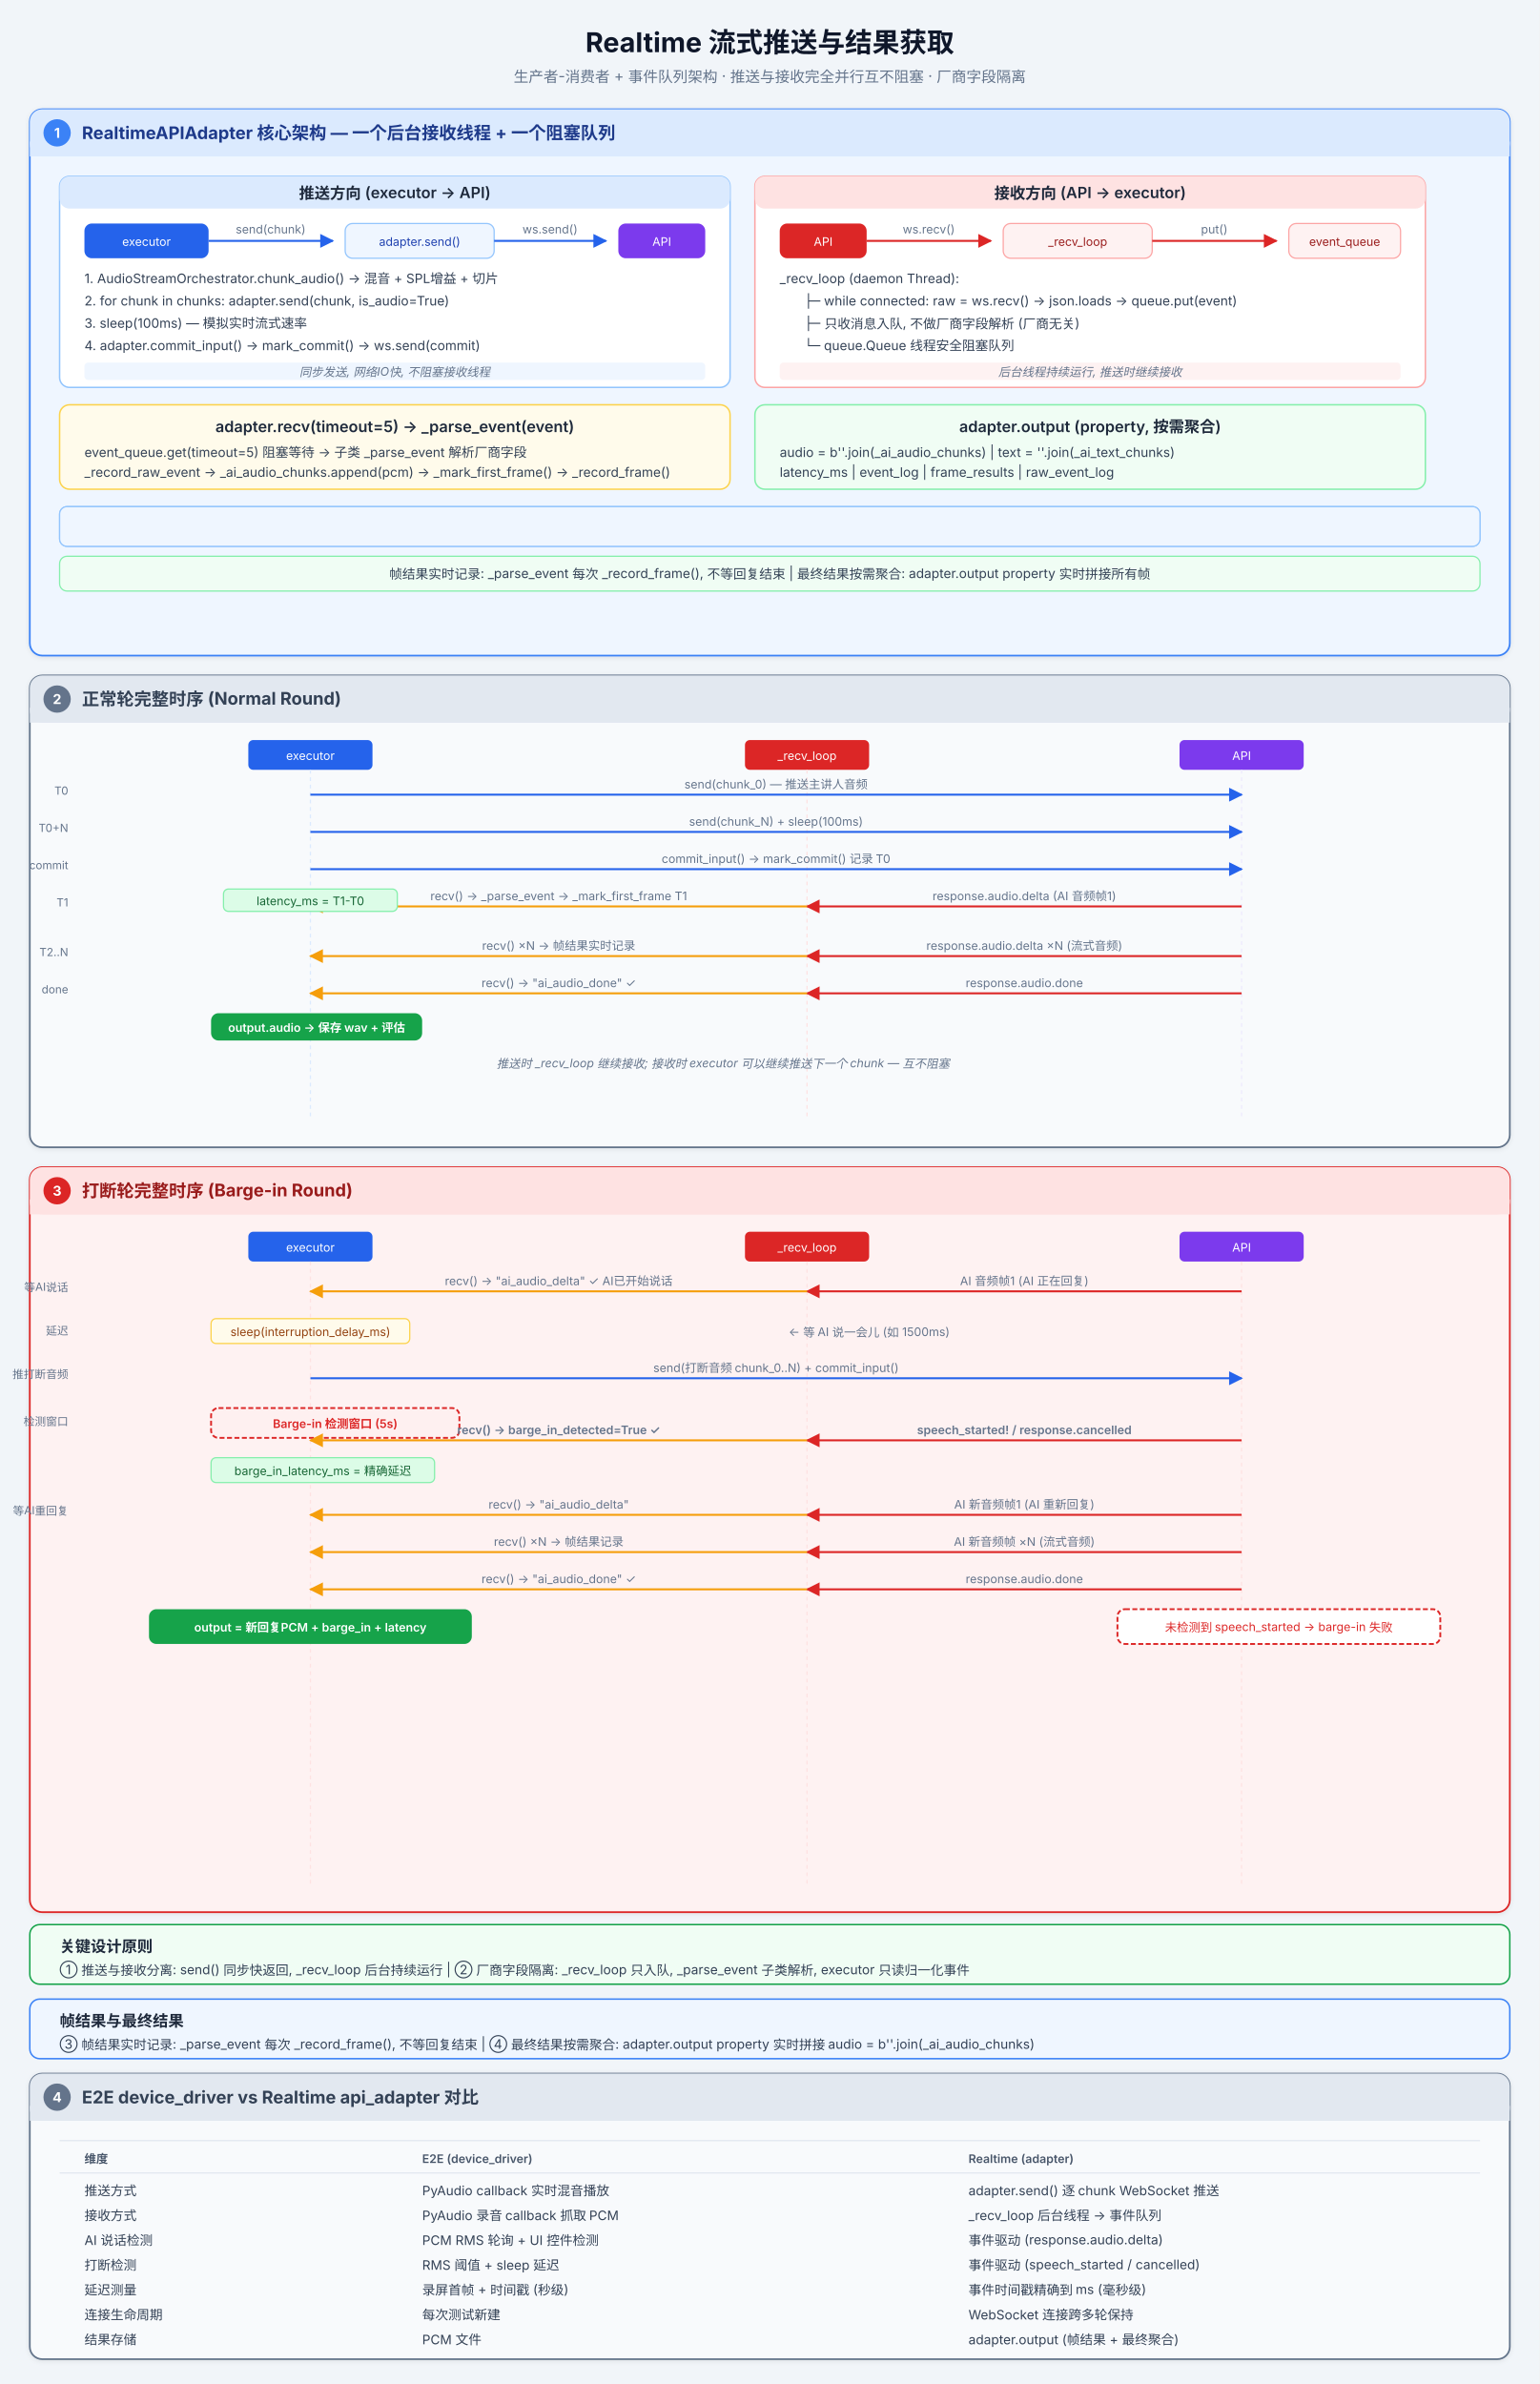
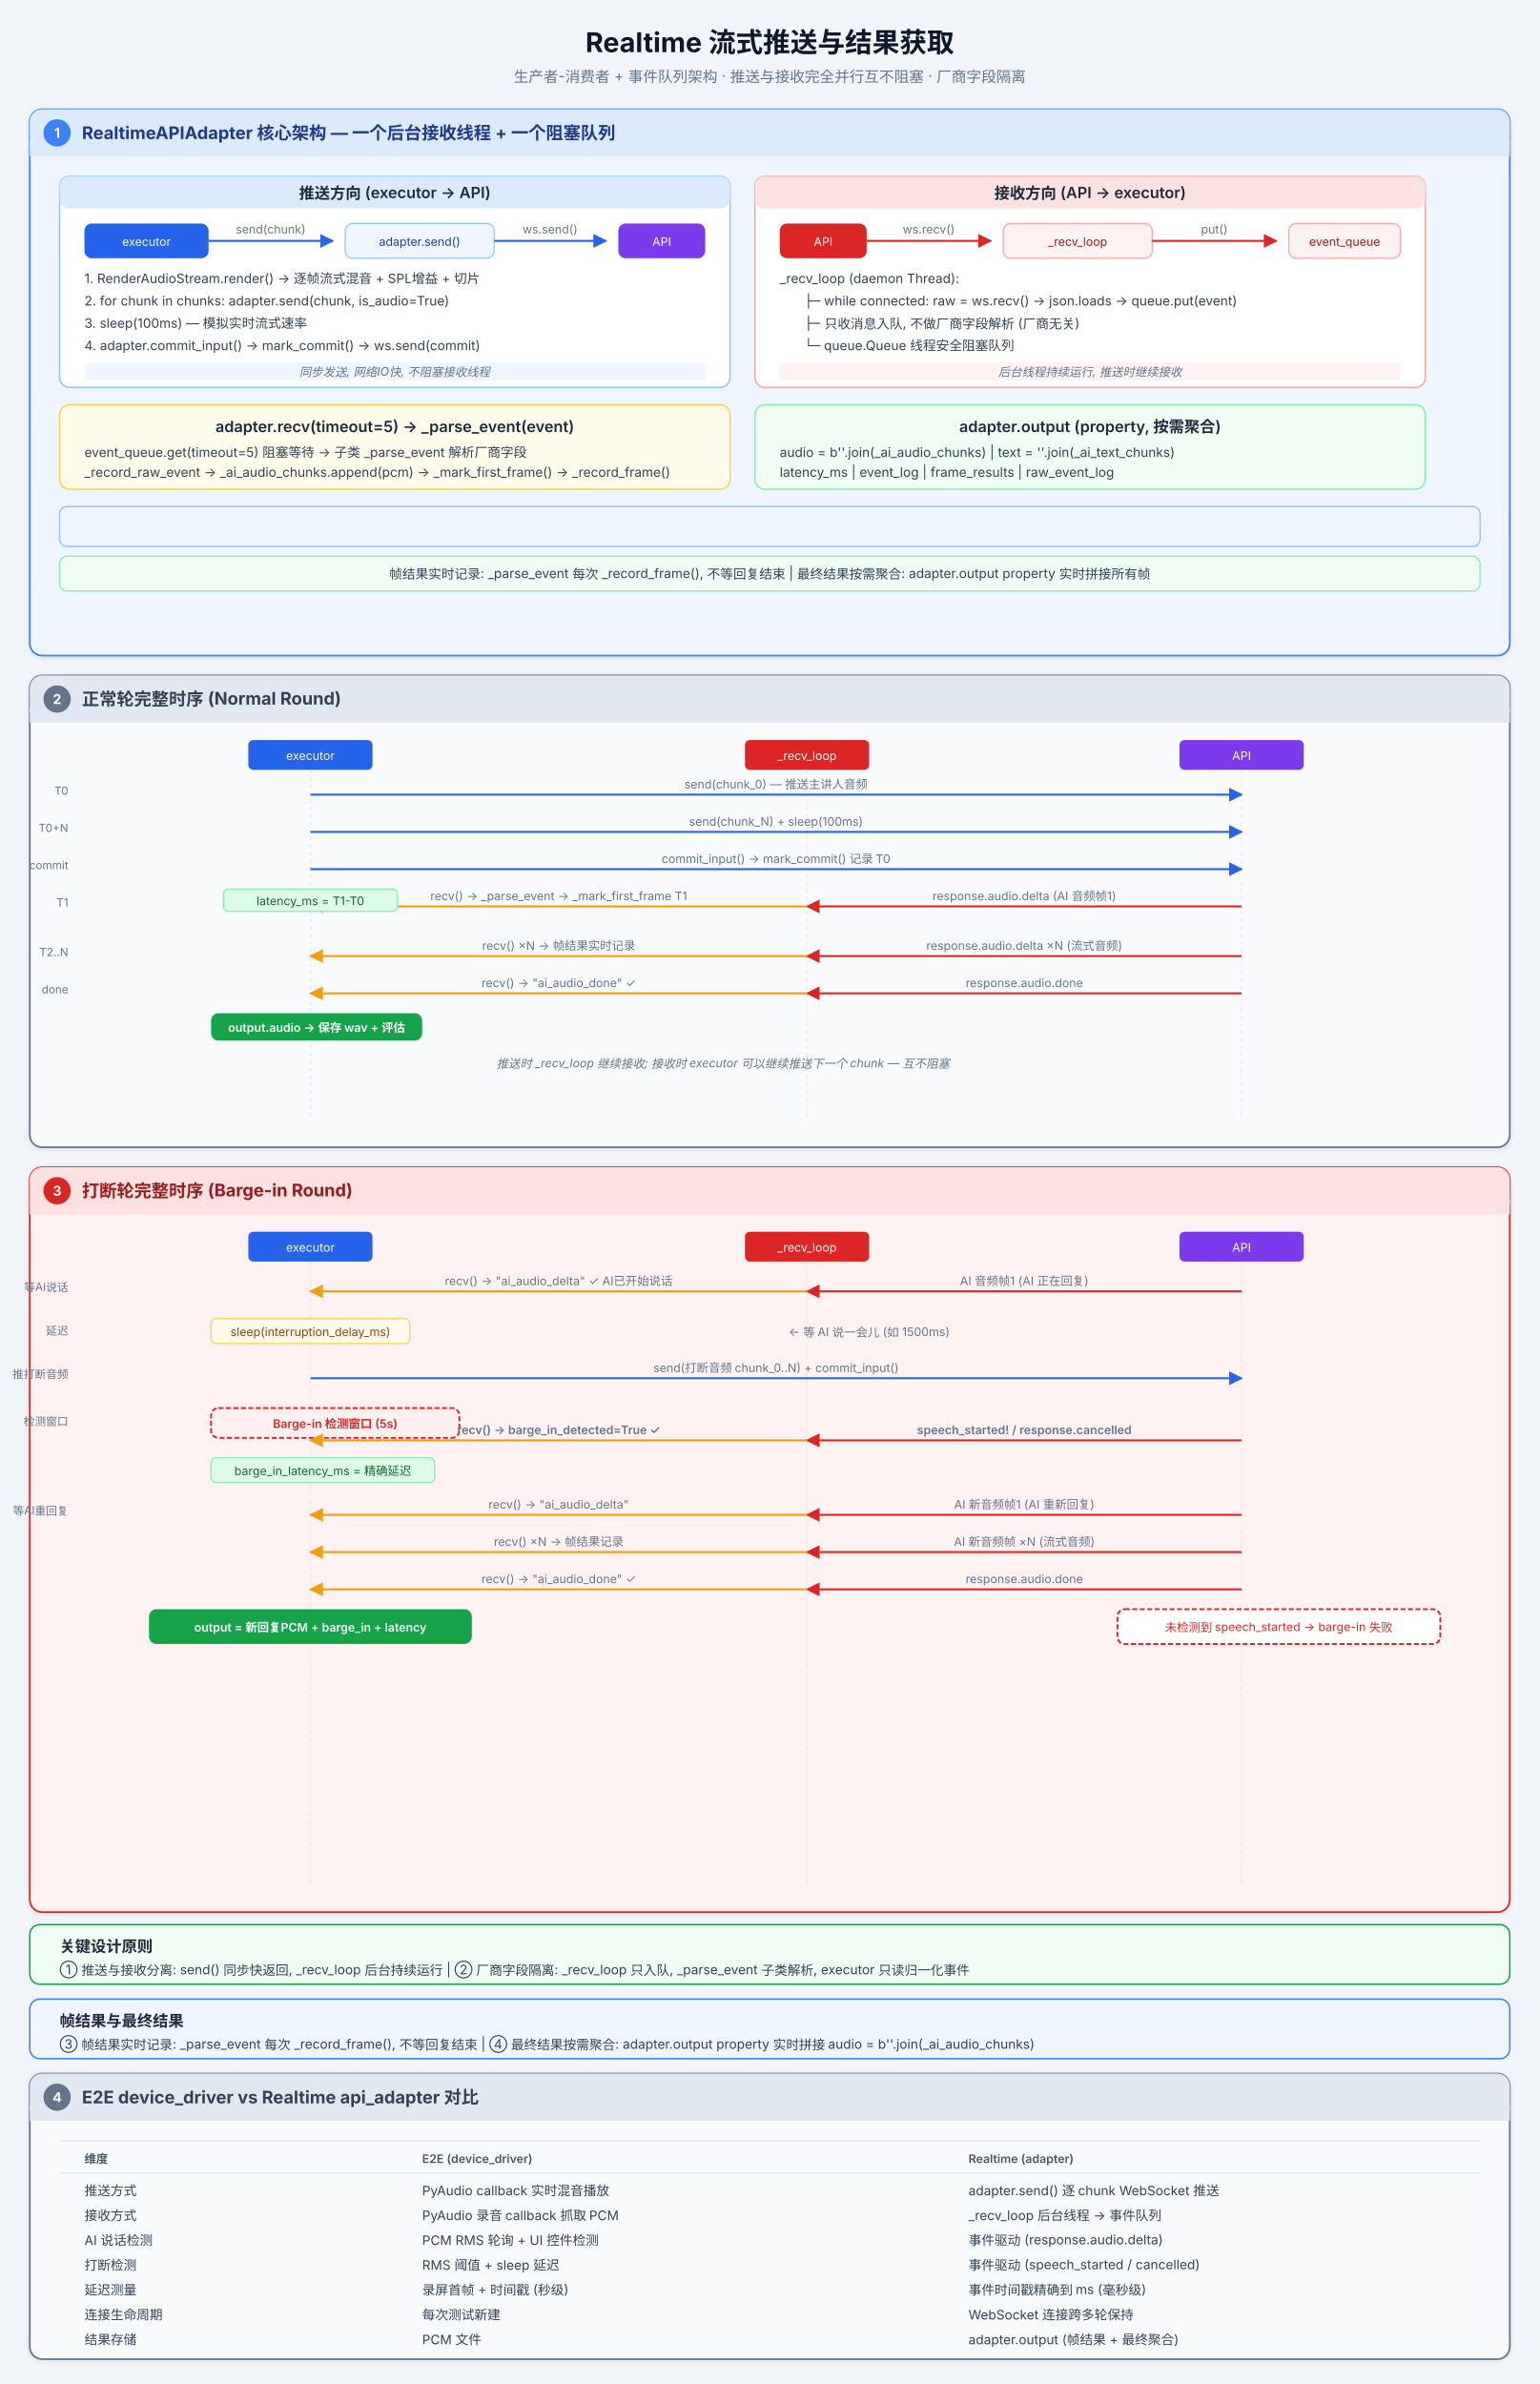
<svg xmlns="http://www.w3.org/2000/svg" viewBox="0 0 1240 1920" font-family="system-ui, -apple-system, 'Segoe UI', 'Microsoft YaHei', 'PingFang SC', sans-serif">
  <defs>
    <marker id="arrow" viewBox="0 0 10 10" refX="9" refY="5" markerWidth="7" markerHeight="7" orient="auto-start-reverse">
      <path d="M0,0 L10,5 L0,10 z" fill="#94a3b8" />
    </marker>
    <marker id="arrowBlue" viewBox="0 0 10 10" refX="9" refY="5" markerWidth="7" markerHeight="7" orient="auto-start-reverse">
      <path d="M0,0 L10,5 L0,10 z" fill="#2563eb" />
    </marker>
    <marker id="arrowRed" viewBox="0 0 10 10" refX="9" refY="5" markerWidth="7" markerHeight="7" orient="auto-start-reverse">
      <path d="M0,0 L10,5 L0,10 z" fill="#dc2626" />
    </marker>
    <marker id="arrowAmber" viewBox="0 0 10 10" refX="9" refY="5" markerWidth="7" markerHeight="7" orient="auto-start-reverse">
      <path d="M0,0 L10,5 L0,10 z" fill="#f59e0b" />
    </marker>
    <marker id="arrowGreen" viewBox="0 0 10 10" refX="9" refY="5" markerWidth="7" markerHeight="7" orient="auto-start-reverse">
      <path d="M0,0 L10,5 L0,10 z" fill="#16a34a" />
    </marker>
    <filter id="softShadow" x="-20%" y="-20%" width="140%" height="140%">
      <feDropShadow dx="0" dy="1" stdDeviation="2" flood-color="#0f172a" flood-opacity="0.08" />
    </filter>
    <style>
      .sec-title { font-size: 14px; font-weight: 700; }
      .flow { stroke: #94a3b8; stroke-width: 1.6; fill: none; marker-end: url(#arrow); }
      .flow-blue { stroke: #2563eb; stroke-width: 1.6; fill: none; marker-end: url(#arrowBlue); }
      .flow-red { stroke: #dc2626; stroke-width: 1.6; fill: none; marker-end: url(#arrowRed); }
      .flow-amber { stroke: #f59e0b; stroke-width: 1.6; fill: none; marker-end: url(#arrowAmber); }
      .flow-green { stroke: #16a34a; stroke-width: 1.6; fill: none; marker-end: url(#arrowGreen); }
      .box-name { font-size: 12.5px; font-weight: 600; fill: #1e293b; }
      .box-desc { font-size: 10px; fill: #64748b; }
      .note { font-size: 9.5px; fill: #64748b; }
      .body { font-size: 10.5px; fill: #334155; }
      .pill-t { font-size: 10px; font-weight: 600; text-anchor: middle; }
      .chip-t { font-size: 9.5px; text-anchor: middle; }
      .lbl { font-size: 9.5px; font-weight: 600; }
      .num-badge { font-size: 11px; font-weight: 700; fill: #ffffff; text-anchor: middle; }
      .ts-lbl { font-size: 9px; fill: #64748b; text-anchor: end; }
    </style>
  </defs>
  <rect x="0" y="0" width="1240" height="1920" fill="#f1f5f9" />
  <text x="620" y="42" text-anchor="middle" font-size="22" font-weight="700" fill="#0f172a">Realtime 流式推送与结果获取</text>
  <text x="620" y="66" text-anchor="middle" font-size="12" fill="#64748b">生产者-消费者 + 事件队列架构 · 推送与接收完全并行互不阻塞 · 厂商字段隔离</text>
  <rect x="24" y="88" width="1192" height="440" rx="10" fill="#eff6ff" stroke="#3b82f6" stroke-width="1.4" filter="url(#softShadow)" />
  <rect x="24" y="88" width="1192" height="38" rx="10" fill="#dbeafe" />
  <rect x="24" y="114" width="1192" height="12" fill="#dbeafe" />
  <circle cx="46" cy="107" r="11" fill="#3b82f6" />
  <text x="46" y="111" class="num-badge">1</text>
  <text x="66" y="112" class="sec-title" fill="#1e3a8a">RealtimeAPIAdapter 核心架构 — 一个后台接收线程 + 一个阻塞队列</text>
  <rect x="48" y="142" width="540" height="170" rx="8" fill="#ffffff" stroke="#93c5fd" stroke-width="1.2" />
  <rect x="48" y="142" width="540" height="26" rx="8" fill="#dbeafe" />
  <text x="318" y="160" text-anchor="middle" class="box-name" fill="#1e40af">推送方向 (executor → API)</text>
  <rect x="68" y="180" width="100" height="28" rx="6" fill="#2563eb" />
  <text x="118" y="198" text-anchor="middle" class="chip-t" fill="#fff">executor</text>
  <path d="M 168 194 L 268 194" class="flow-blue" />
  <text x="218" y="188" text-anchor="middle" class="note">send(chunk)</text>
  <rect x="278" y="180" width="120" height="28" rx="6" fill="#eff6ff" stroke="#93c5fd" stroke-width="1" />
  <text x="338" y="198" text-anchor="middle" class="chip-t" fill="#1e40af">adapter.send()</text>
  <path d="M 398 194 L 488 194" class="flow-blue" />
  <text x="443" y="188" text-anchor="middle" class="note">ws.send()</text>
  <rect x="498" y="180" width="70" height="28" rx="6" fill="#7c3aed" />
  <text x="533" y="198" text-anchor="middle" class="chip-t" fill="#fff">API</text>
-   <text x="68" y="228" class="body">1. AudioStreamOrchestrator.chunk_audio() → 混音 + SPL增益 + 切片</text>
+   <text x="68" y="228" class="body">1. RenderAudioStream.render() → 逐帧流式混音 + SPL增益 + 切片</text>
  <text x="68" y="246" class="body">2. for chunk in chunks: adapter.send(chunk, is_audio=True)</text>
  <text x="68" y="264" class="body">3. sleep(100ms) — 模拟实时流式速率</text>
  <text x="68" y="282" class="body">4. adapter.commit_input() → mark_commit() → ws.send(commit)</text>
  <rect x="68" y="292" width="500" height="14" rx="3" fill="#eff6ff" />
  <text x="318" y="303" text-anchor="middle" class="note" font-style="italic">同步发送, 网络IO快, 不阻塞接收线程</text>
  <rect x="608" y="142" width="540" height="170" rx="8" fill="#ffffff" stroke="#fca5a5" stroke-width="1.2" />
  <rect x="608" y="142" width="540" height="26" rx="8" fill="#fee2e2" />
  <text x="878" y="160" text-anchor="middle" class="box-name" fill="#991b1b">接收方向 (API → executor)</text>
  <rect x="628" y="180" width="70" height="28" rx="6" fill="#dc2626" />
  <text x="663" y="198" text-anchor="middle" class="chip-t" fill="#fff">API</text>
  <path d="M 698 194 L 798 194" class="flow-red" />
  <text x="748" y="188" text-anchor="middle" class="note">ws.recv()</text>
  <rect x="808" y="180" width="120" height="28" rx="6" fill="#fef2f2" stroke="#fca5a5" stroke-width="1" />
  <text x="868" y="198" text-anchor="middle" class="chip-t" fill="#991b1b">_recv_loop</text>
  <path d="M 928 194 L 1028 194" class="flow-red" />
  <text x="978" y="188" text-anchor="middle" class="note">put()</text>
  <rect x="1038" y="180" width="90" height="28" rx="6" fill="#fef2f2" stroke="#fca5a5" stroke-width="1" />
  <text x="1083" y="198" text-anchor="middle" class="chip-t" fill="#991b1b">event_queue</text>
  <text x="628" y="228" class="body">_recv_loop (daemon Thread):</text>
  <text x="648" y="246" class="body">├─ while connected: raw = ws.recv() → json.loads → queue.put(event)</text>
  <text x="648" y="264" class="body">├─ 只收消息入队, 不做厂商字段解析 (厂商无关)</text>
  <text x="648" y="282" class="body">└─ queue.Queue 线程安全阻塞队列</text>
  <rect x="628" y="292" width="500" height="14" rx="3" fill="#fef2f2" />
  <text x="878" y="303" text-anchor="middle" class="note" font-style="italic">后台线程持续运行, 推送时继续接收</text>
  <rect x="48" y="326" width="540" height="68" rx="8" fill="#fffbeb" stroke="#fcd34d" stroke-width="1.2" />
  <text x="318" y="348" text-anchor="middle" class="box-name" fill="#92400e">adapter.recv(timeout=5) → _parse_event(event)</text>
  <text x="68" y="368" class="body">event_queue.get(timeout=5) 阻塞等待 → 子类 _parse_event 解析厂商字段</text>
  <text x="68" y="384" class="body">_record_raw_event → _ai_audio_chunks.append(pcm) → _mark_first_frame() → _record_frame()</text>
  <rect x="608" y="326" width="540" height="68" rx="8" fill="#f0fdf4" stroke="#86efac" stroke-width="1.2" />
  <text x="878" y="348" text-anchor="middle" class="box-name" fill="#166534">adapter.output (property, 按需聚合)</text>
  <text x="628" y="368" class="body">audio = b''.join(_ai_audio_chunks) | text = ''.join(_ai_text_chunks)</text>
  <text x="628" y="384" class="body">latency_ms | event_log | frame_results | raw_event_log</text>
  <rect x="48" y="408" width="1144" height="32" rx="6" fill="#eff6ff" stroke="#93c5fd" stroke-width="1" />
  <text x="620" y="428" text-anchor="middle" class="body" fill="#1e40af">推送与接收分离: send() 同步快返回, _recv_loop 后台持续运行 | 厂商字段隔离: _recv_loop 只入队, _parse_event 子类解析, executor 只读归一化事件</text>
  <rect x="48" y="448" width="1144" height="28" rx="6" fill="#f0fdf4" stroke="#86efac" stroke-width="1" />
  <text x="620" y="466" text-anchor="middle" class="body" fill="#166534">帧结果实时记录: _parse_event 每次 _record_frame(), 不等回复结束 | 最终结果按需聚合: adapter.output property 实时拼接所有帧</text>
  <rect x="24" y="544" width="1192" height="380" rx="10" fill="#f8fafc" stroke="#64748b" stroke-width="1.4" filter="url(#softShadow)" />
  <rect x="24" y="544" width="1192" height="38" rx="10" fill="#e2e8f0" />
  <rect x="24" y="570" width="1192" height="12" fill="#e2e8f0" />
  <circle cx="46" cy="563" r="11" fill="#64748b" />
  <text x="46" y="567" class="num-badge">2</text>
  <text x="66" y="568" class="sec-title" fill="#334155">正常轮完整时序 (Normal Round)</text>
  <rect x="200" y="596" width="100" height="24" rx="4" fill="#2563eb" />
  <text x="250" y="612" text-anchor="middle" class="chip-t" fill="#fff">executor</text>
  <rect x="600" y="596" width="100" height="24" rx="4" fill="#dc2626" />
  <text x="650" y="612" text-anchor="middle" class="chip-t" fill="#fff">_recv_loop</text>
  <rect x="950" y="596" width="100" height="24" rx="4" fill="#7c3aed" />
  <text x="1000" y="612" text-anchor="middle" class="chip-t" fill="#fff">API</text>
  <line x1="250" y1="620" x2="250" y2="900" stroke="#dbeafe" stroke-width="1" stroke-dasharray="3 3" />
  <line x1="650" y1="620" x2="650" y2="900" stroke="#fee2e2" stroke-width="1" stroke-dasharray="3 3" />
  <line x1="1000" y1="620" x2="1000" y2="900" stroke="#ede9fe" stroke-width="1" stroke-dasharray="3 3" />
  <text x="55" y="640" class="ts-lbl">T0</text>
  <path d="M 250 640 L 1000 640" class="flow-blue" />
  <text x="625" y="635" text-anchor="middle" class="note">send(chunk_0) — 推送主讲人音频</text>
  <text x="55" y="670" class="ts-lbl">T0+N</text>
  <path d="M 250 670 L 1000 670" class="flow-blue" />
  <text x="625" y="665" text-anchor="middle" class="note">send(chunk_N) + sleep(100ms)</text>
  <text x="55" y="700" class="ts-lbl">commit</text>
  <path d="M 250 700 L 1000 700" class="flow-blue" />
  <text x="625" y="695" text-anchor="middle" class="note">commit_input() → mark_commit() 记录 T0</text>
  <text x="55" y="730" class="ts-lbl">T1</text>
  <path d="M 1000 730 L 650 730" class="flow-red" />
  <text x="825" y="725" text-anchor="middle" class="note">response.audio.delta (AI 音频帧1)</text>
  <path d="M 650 730 L 250 730" class="flow-amber" />
  <text x="450" y="725" text-anchor="middle" class="note">recv() → _parse_event → _mark_first_frame T1</text>
  <rect x="180" y="716" width="140" height="18" rx="4" fill="#dcfce7" stroke="#86efac" stroke-width="1" />
  <text x="250" y="729" text-anchor="middle" class="chip-t" fill="#166534">latency_ms = T1-T0</text>
  <text x="55" y="770" class="ts-lbl">T2..N</text>
  <path d="M 1000 770 L 650 770" class="flow-red" />
  <text x="825" y="765" text-anchor="middle" class="note">response.audio.delta ×N (流式音频)</text>
  <path d="M 650 770 L 250 770" class="flow-amber" />
  <text x="450" y="765" text-anchor="middle" class="note">recv() ×N → 帧结果实时记录</text>
  <text x="55" y="800" class="ts-lbl">done</text>
  <path d="M 1000 800 L 650 800" class="flow-red" />
  <text x="825" y="795" text-anchor="middle" class="note">response.audio.done</text>
  <path d="M 650 800 L 250 800" class="flow-amber" />
  <text x="450" y="795" text-anchor="middle" class="note">recv() → "ai_audio_done" ✓</text>
  <rect x="170" y="816" width="170" height="22" rx="6" fill="#16a34a" />
  <text x="255" y="831" text-anchor="middle" class="chip-t" fill="#fff" font-weight="600">output.audio → 保存 wav + 评估</text>
  <text x="400" y="860" class="note" font-style="italic">推送时 _recv_loop 继续接收; 接收时 executor 可以继续推送下一个 chunk — 互不阻塞</text>
  <rect x="24" y="940" width="1192" height="600" rx="10" fill="#fef2f2" stroke="#dc2626" stroke-width="1.4" filter="url(#softShadow)" />
  <rect x="24" y="940" width="1192" height="38" rx="10" fill="#fee2e2" />
  <rect x="24" y="966" width="1192" height="12" fill="#fee2e2" />
  <circle cx="46" cy="959" r="11" fill="#dc2626" />
  <text x="46" y="963" class="num-badge">3</text>
  <text x="66" y="964" class="sec-title" fill="#991b1b">打断轮完整时序 (Barge-in Round)</text>
  <rect x="200" y="992" width="送上" height="0" fill="none" />
  <rect x="200" y="992" width="100" height="24" rx="4" fill="#2563eb" />
  <text x="250" y="1008" text-anchor="middle" class="chip-t" fill="#fff">executor</text>
  <rect x="600" y="992" width="100" height="24" rx="4" fill="#dc2626" />
  <text x="650" y="1008" text-anchor="middle" class="chip-t" fill="#fff">_recv_loop</text>
  <rect x="950" y="992" width="100" height="24" rx="4" fill="#7c3aed" />
  <text x="1000" y="1008" text-anchor="middle" class="chip-t" fill="#fff">API</text>
  <line x1="250" y1="1016" x2="250" y2="1520" stroke="#fee2e2" stroke-width="1" stroke-dasharray="3 3" />
  <line x1="650" y1="1016" x2="650" y2="1520" stroke="#fee2e2" stroke-width="1" stroke-dasharray="3 3" />
  <line x1="1000" y1="1016" x2="1000" y2="1520" stroke="#fee2e2" stroke-width="1" stroke-dasharray="3 3" />
  <text x="55" y="1040" class="ts-lbl">等AI说话</text>
  <path d="M 1000 1040 L 650 1040" class="flow-red" />
  <text x="825" y="1035" text-anchor="middle" class="note">AI 音频帧1 (AI 正在回复)</text>
  <path d="M 650 1040 L 250 1040" class="flow-amber" />
  <text x="450" y="1035" text-anchor="middle" class="note">recv() → "ai_audio_delta" ✓ AI已开始说话</text>
  <text x="55" y="1075" class="ts-lbl">延迟</text>
  <rect x="170" y="1062" width="160" height="20" rx="4" fill="#fffbeb" stroke="#fcd34d" stroke-width="1" />
  <text x="250" y="1076" text-anchor="middle" class="chip-t" fill="#92400e">sleep(interruption_delay_ms)</text>
  <text x="700" y="1076" text-anchor="middle" class="note">← 等 AI 说一会儿 (如 1500ms)</text>
  <text x="55" y="1110" class="ts-lbl">推打断音频</text>
  <path d="M 250 1110 L 1000 1110" class="flow-blue" />
  <text x="625" y="1105" text-anchor="middle" class="note">send(打断音频 chunk_0..N) + commit_input()</text>
  <text x="55" y="1148" class="ts-lbl">检测窗口</text>
  <rect x="170" y="1134" width="200" height="24" rx="6" fill="#fef0f0" stroke="#dc2626" stroke-width="1.5" stroke-dasharray="4 2" />
  <text x="270" y="1150" text-anchor="middle" class="chip-t" fill="#dc2626" font-weight="600">Barge-in 检测窗口 (5s)</text>
  <path d="M 1000 1160 L 650 1160" class="flow-red" />
  <text x="825" y="1155" text-anchor="middle" class="note" font-weight="600" fill="#dc2626">speech_started! / response.cancelled</text>
  <path d="M 650 1160 L 250 1160" class="flow-amber" />
  <text x="450" y="1155" text-anchor="middle" class="note" font-weight="600" fill="#dc2626">recv() → barge_in_detected=True ✓</text>
  <rect x="170" y="1174" width="180" height="20" rx="4" fill="#dcfce7" stroke="#86efac" stroke-width="1" />
  <text x="260" y="1188" text-anchor="middle" class="chip-t" fill="#166534">barge_in_latency_ms = 精确延迟</text>
  <text x="55" y="1220" class="ts-lbl">等AI重回复</text>
  <path d="M 1000 1220 L 650 1220" class="flow-red" />
  <text x="825" y="1215" text-anchor="middle" class="note">AI 新音频帧1 (AI 重新回复)</text>
  <path d="M 650 1220 L 250 1220" class="flow-amber" />
  <text x="450" y="1215" text-anchor="middle" class="note">recv() → "ai_audio_delta"</text>
  <path d="M 1000 1250 L 650 1250" class="flow-red" />
  <text x="825" y="1245" text-anchor="middle" class="note">AI 新音频帧 ×N (流式音频)</text>
  <path d="M 650 1250 L 250 1250" class="flow-amber" />
  <text x="450" y="1245" text-anchor="middle" class="note">recv() ×N → 帧结果记录</text>
  <path d="M 1000 1280 L 650 1280" class="flow-red" />
  <text x="825" y="1275" text-anchor="middle" class="note">response.audio.done</text>
  <path d="M 650 1280 L 250 1280" class="flow-amber" />
  <text x="450" y="1275" text-anchor="middle" class="note">recv() → "ai_audio_done" ✓</text>
  <rect x="120" y="1296" width="260" height="28" rx="6" fill="#16a34a" />
  <text x="250" y="1314" text-anchor="middle" class="chip-t" fill="#fff" font-weight="600">output = 新回复PCM + barge_in + latency</text>
  <rect x="900" y="1296" width="260" height="28" rx="6" fill="#ffffff" stroke="#dc2626" stroke-width="1.5" stroke-dasharray="4 2" />
  <text x="1030" y="1314" text-anchor="middle" class="chip-t" fill="#dc2626">未检测到 speech_started → barge-in 失败</text>
  <rect x="48" y="408" width="1144" height="32" rx="6" fill="#eff6ff" stroke="#93c5fd" stroke-width="1" />
  <rect x="24" y="1550" width="1192" height="48" rx="8" fill="#f0fdf4" stroke="#16a34a" stroke-width="1.2" />
  <text x="48" y="1572" class="box-name" fill="#166534">关键设计原则</text>
  <text x="48" y="1590" class="body" fill="#166534">① 推送与接收分离: send() 同步快返回, _recv_loop 后台持续运行 | ② 厂商字段隔离: _recv_loop 只入队, _parse_event 子类解析, executor 只读归一化事件</text>
  <rect x="24" y="1610" width="1192" height="48" rx="8" fill="#eff6ff" stroke="#3b82f6" stroke-width="1.2" />
  <text x="48" y="1632" class="box-name" fill="#1e40af">帧结果与最终结果</text>
  <text x="48" y="1650" class="body" fill="#1e40af">③ 帧结果实时记录: _parse_event 每次 _record_frame(), 不等回复结束 | ④ 最终结果按需聚合: adapter.output property 实时拼接 audio = b''.join(_ai_audio_chunks)</text>
  <rect x="24" y="1670" width="1192" height="230" rx="10" fill="#f8fafc" stroke="#64748b" stroke-width="1.4" filter="url(#softShadow)" />
  <rect x="24" y="1670" width="1192" height="38" rx="10" fill="#e2e8f0" />
  <rect x="24" y="1696" width="1192" height="12" fill="#e2e8f0" />
  <circle cx="46" cy="1689" r="11" fill="#64748b" />
  <text x="46" y="1693" class="num-badge">4</text>
  <text x="66" y="1694" class="sec-title" fill="#334155">E2E device_driver vs Realtime api_adapter 对比</text>
  <line x1="48" y1="1724" x2="1192" y2="1724" stroke="#e2e8f0" stroke-width="1" />
  <text x="68" y="1742" class="lbl" fill="#475569">维度</text>
  <text x="340" y="1742" class="lbl" fill="#475569">E2E (device_driver)</text>
  <text x="780" y="1742" class="lbl" fill="#475569">Realtime (adapter)</text>
  <line x1="48" y1="1750" x2="1192" y2="1750" stroke="#e2e8f0" stroke-width="1" />
  <text x="68" y="1768" class="body">推送方式</text>
  <text x="340" y="1768" class="body">PyAudio callback 实时混音播放</text>
  <text x="780" y="1768" class="body">adapter.send() 逐 chunk WebSocket 推送</text>
  <text x="68" y="1788" class="body">接收方式</text>
  <text x="340" y="1788" class="body">PyAudio 录音 callback 抓取 PCM</text>
  <text x="780" y="1788" class="body">_recv_loop 后台线程 → 事件队列</text>
  <text x="68" y="1808" class="body">AI 说话检测</text>
  <text x="340" y="1808" class="body">PCM RMS 轮询 + UI 控件检测</text>
  <text x="780" y="1808" class="body">事件驱动 (response.audio.delta)</text>
  <text x="68" y="1828" class="body">打断检测</text>
  <text x="340" y="1828" class="body">RMS 阈值 + sleep 延迟</text>
  <text x="780" y="1828" class="body">事件驱动 (speech_started / cancelled)</text>
  <text x="68" y="1848" class="body">延迟测量</text>
  <text x="340" y="1848" class="body">录屏首帧 + 时间戳 (秒级)</text>
  <text x="780" y="1848" class="body">事件时间戳精确到 ms (毫秒级)</text>
  <text x="68" y="1868" class="body">连接生命周期</text>
  <text x="340" y="1868" class="body">每次测试新建</text>
  <text x="780" y="1868" class="body">WebSocket 连接跨多轮保持</text>
  <text x="68" y="1888" class="body">结果存储</text>
  <text x="340" y="1888" class="body">PCM 文件</text>
  <text x="780" y="1888" class="body">adapter.output (帧结果 + 最终聚合)</text>
</svg>
